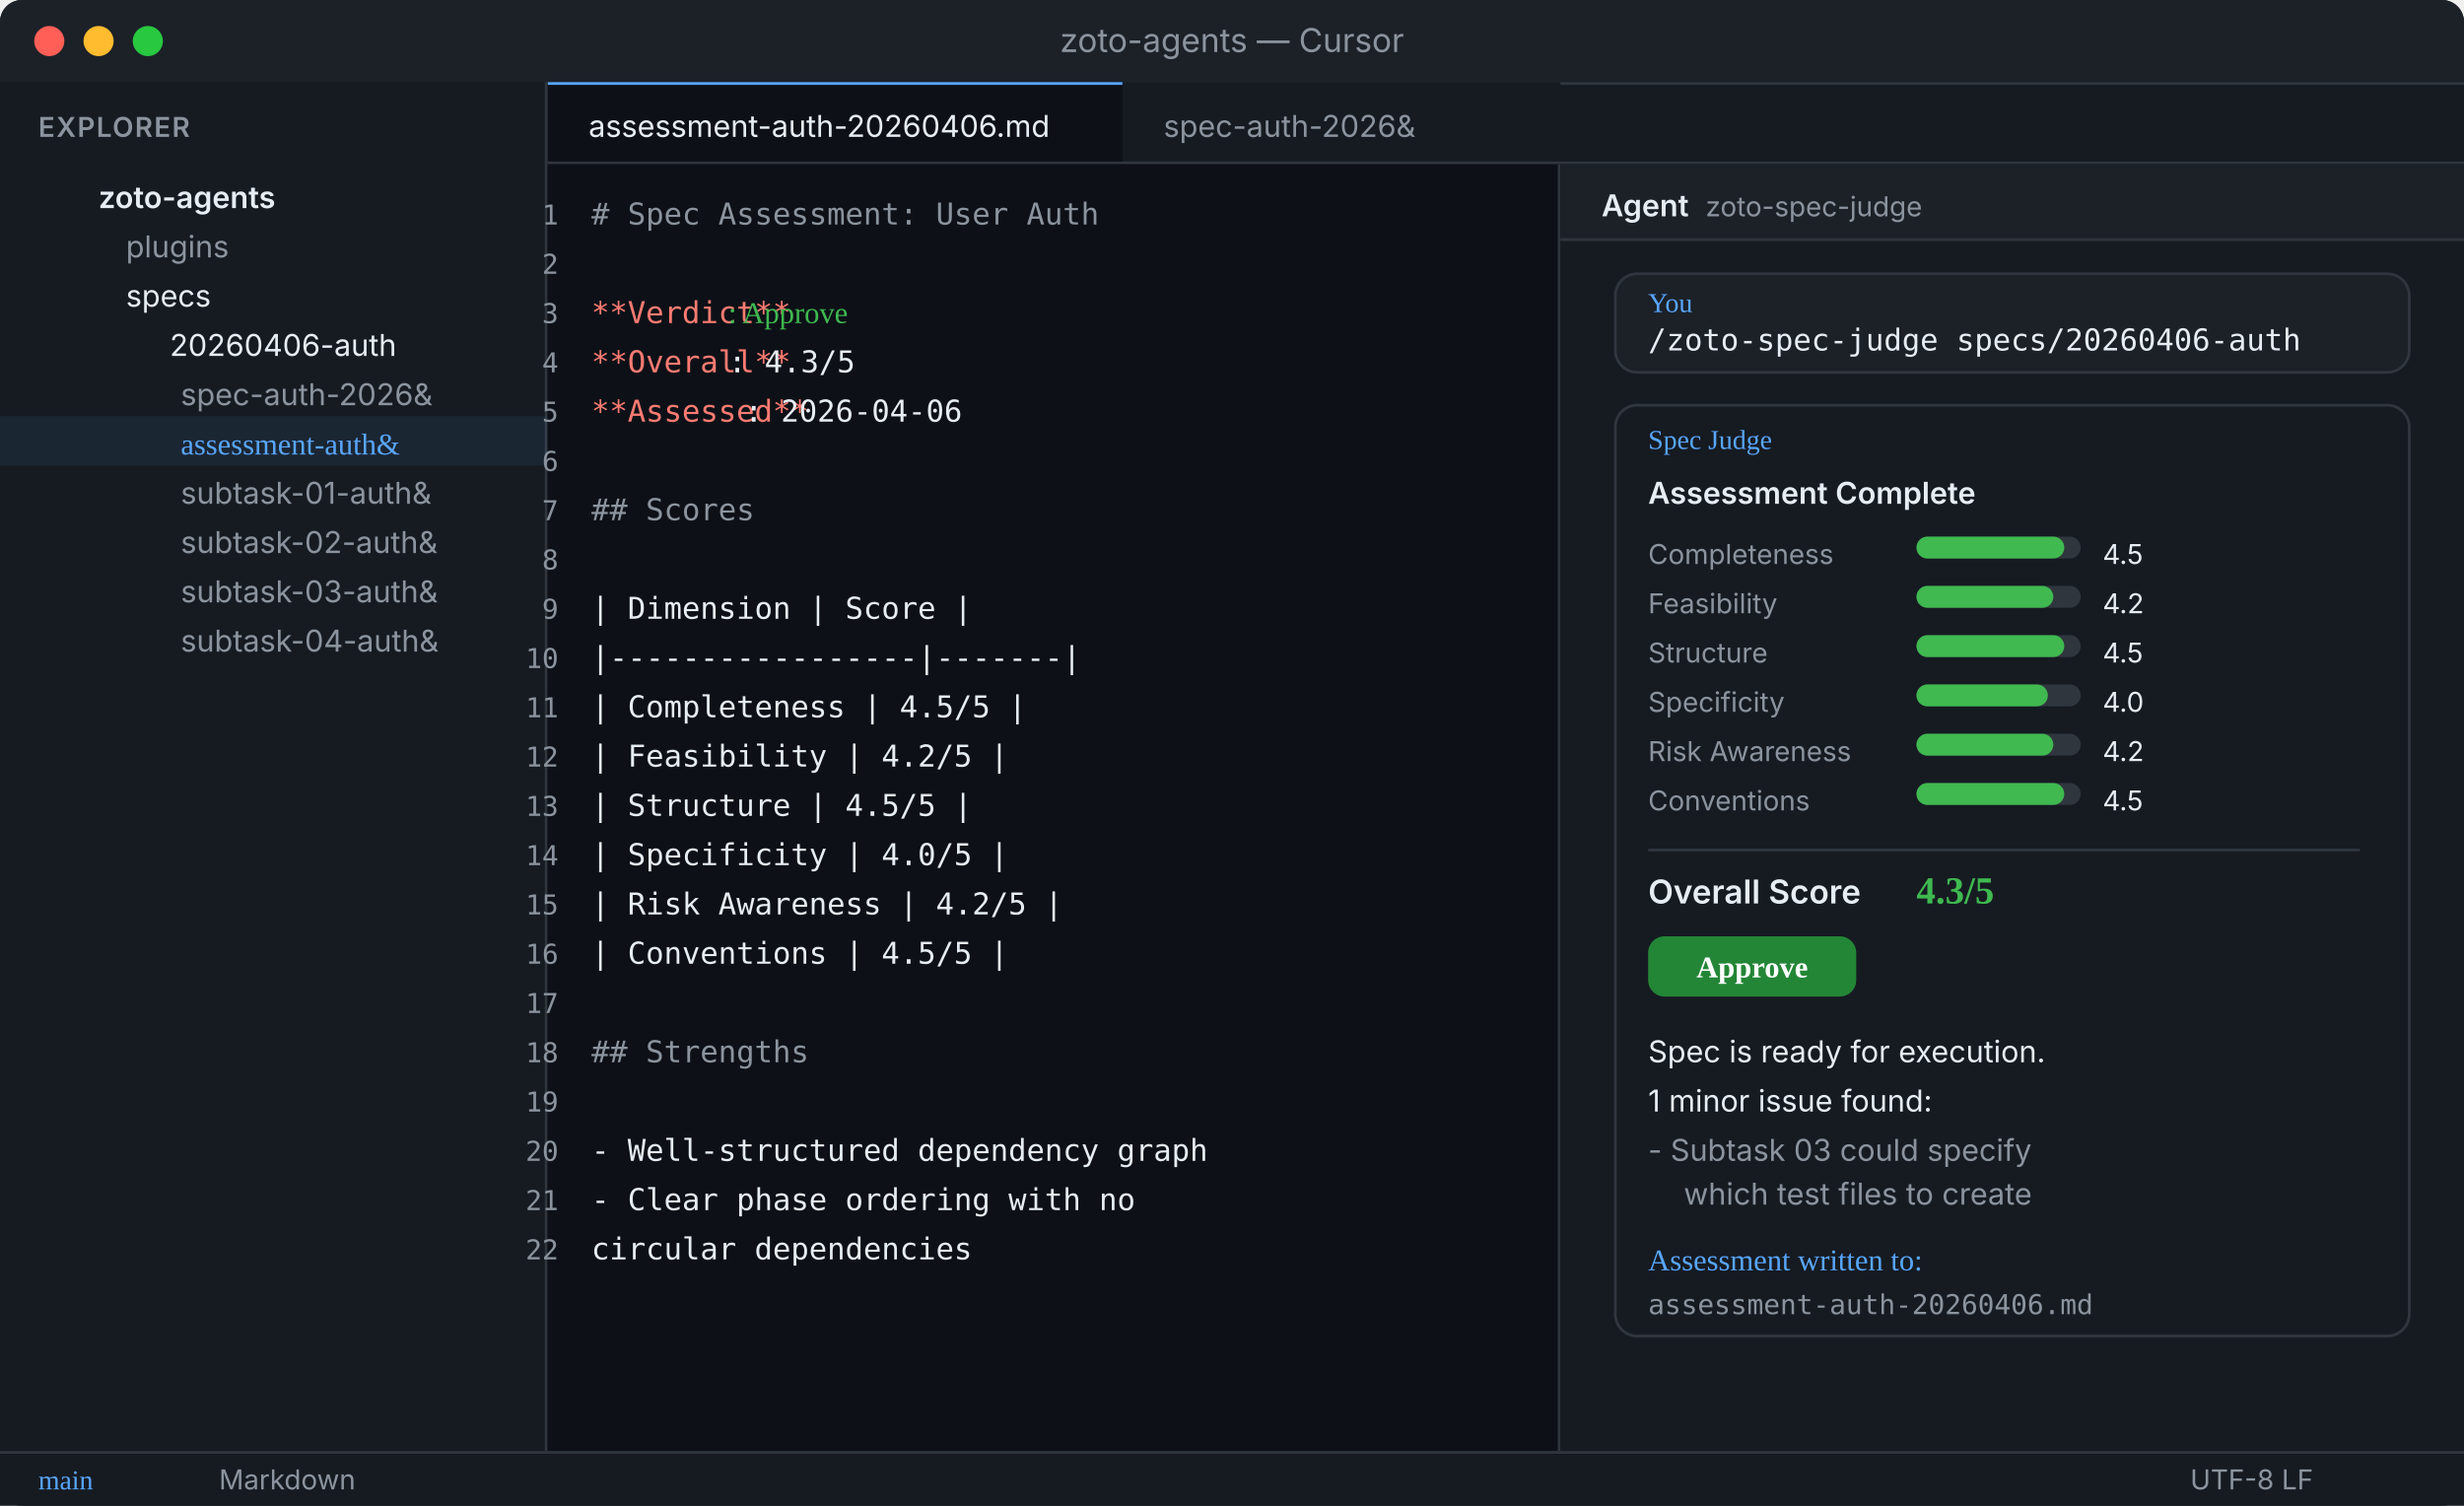
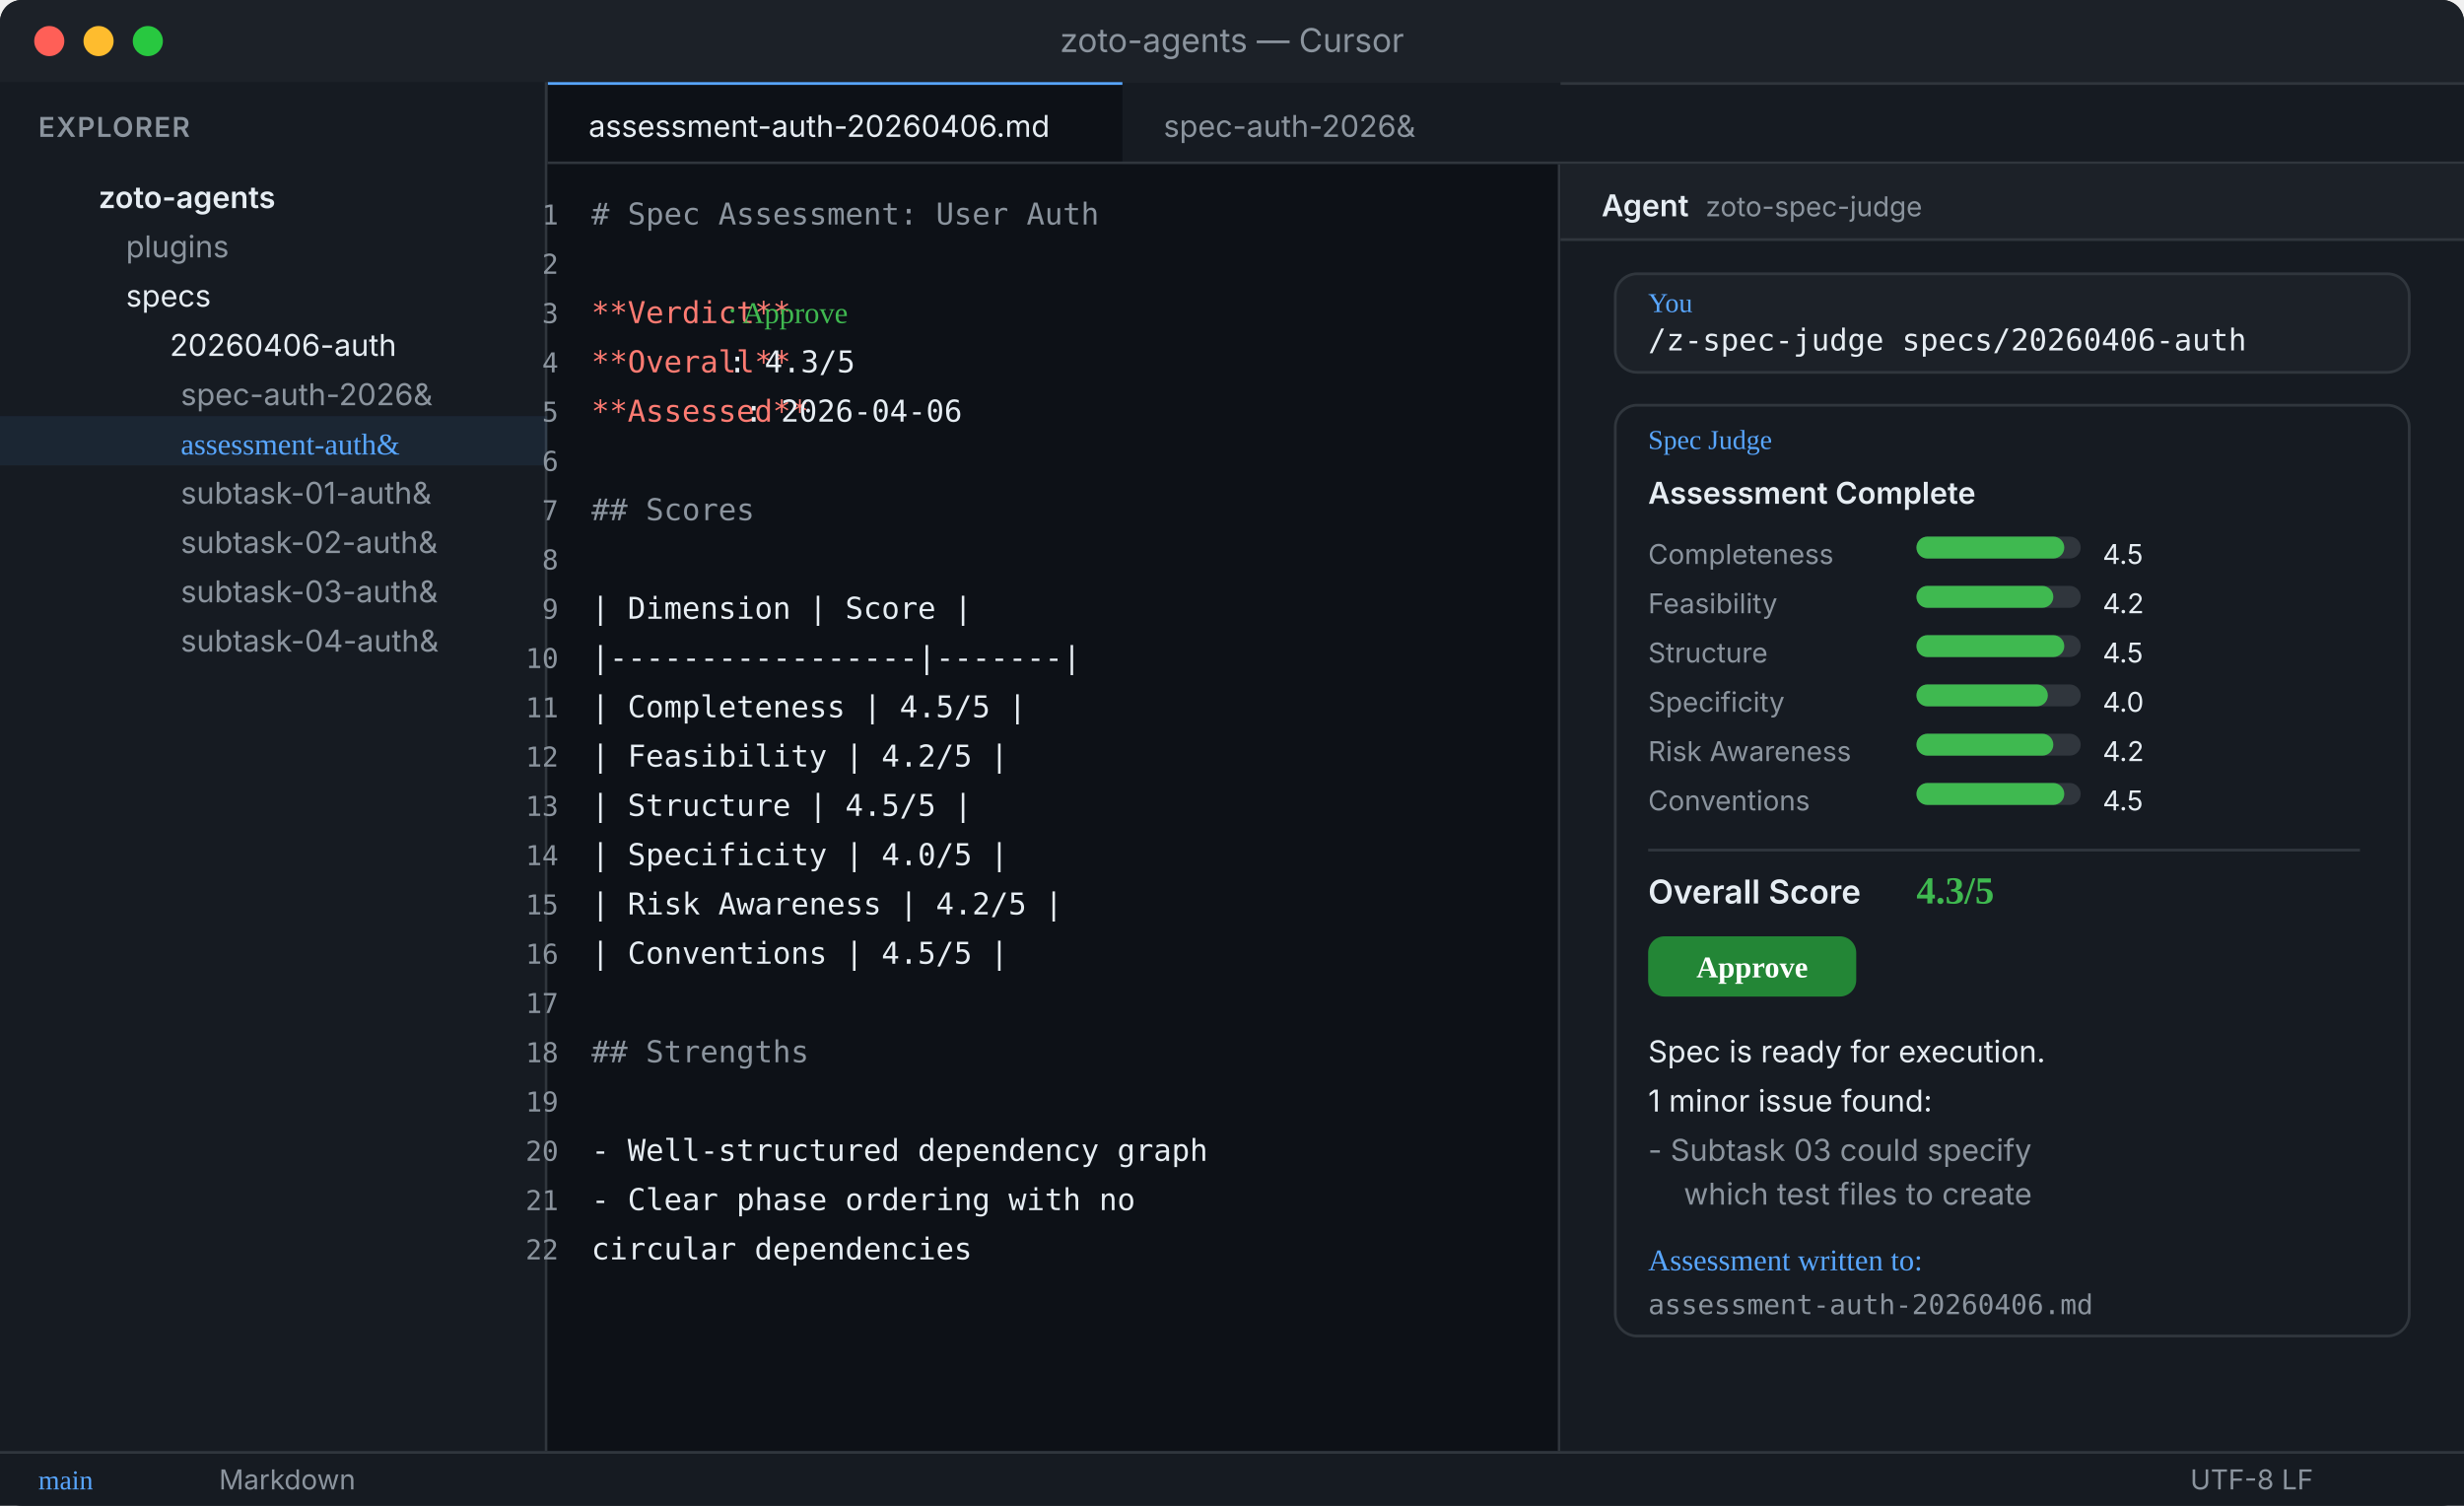
<svg xmlns="http://www.w3.org/2000/svg" viewBox="0 0 900 550" width="900" height="550">
  <defs>
    <style>
      .bg { fill: #0d1117; }
      .surface { fill: #161b22; }
      .border { fill: #30363d; }
      .title-bar { fill: #1c2128; }
      .tab-active { fill: #0d1117; }
      .tab-inactive { fill: #161b22; }
      .text-primary { fill: #e6edf3; font-family: -apple-system, 'Segoe UI', sans-serif; }
      .text-secondary { fill: #8b949e; font-family: -apple-system, 'Segoe UI', sans-serif; }
      .text-mono { fill: #e6edf3; font-family: 'SF Mono', 'Fira Code', 'Consolas', monospace; }
      .text-mono-dim { fill: #8b949e; font-family: 'SF Mono', 'Fira Code', 'Consolas', monospace; }
      .accent { fill: #58a6ff; }
      .success { fill: #3fb950; }
      .warning { fill: #d29922; }
      .keyword { fill: #ff7b72; font-family: 'SF Mono', 'Fira Code', 'Consolas', monospace; }
      .string { fill: #a5d6ff; font-family: 'SF Mono', 'Fira Code', 'Consolas', monospace; }
      .comment { fill: #8b949e; font-family: 'SF Mono', 'Fira Code', 'Consolas', monospace; }
      .folder-icon { fill: #d29922; }
      .file-icon { fill: #8b949e; }
    </style>
  </defs>
  <rect width="900" height="550" class="bg" rx="8" ry="8" />
  <rect width="900" height="30" class="title-bar" rx="8" ry="8" />
  <rect y="22" width="900" height="10" class="title-bar" />
  <circle cx="18" cy="15" r="5.5" fill="#ff5f57" />
  <circle cx="36" cy="15" r="5.5" fill="#febc2e" />
  <circle cx="54" cy="15" r="5.5" fill="#28c840" />
  <text x="450" y="19" text-anchor="middle" font-size="12" class="text-secondary">zoto-agents — Cursor</text>
  <rect y="30" width="900" height="30" class="surface" />
  <rect x="200" y="30" width="700" height="1" class="border" />
  <rect x="200" y="30" width="210" height="30" class="tab-active" />
  <rect x="200" y="30" width="210" height="1" fill="#58a6ff" />
  <text x="215" y="50" font-size="11" class="text-primary">assessment-auth-20260406.md</text>
  <rect x="410" y="30" width="160" height="30" class="tab-inactive" />
  <text x="425" y="50" font-size="11" class="text-secondary">spec-auth-2026&amp;</text>
  <rect x="200" y="59" width="700" height="1" class="border" />
  <rect y="30" width="200" height="500" class="surface" />
  <rect x="199" y="30" width="1" height="500" class="border" />
  <text x="14" y="50" font-size="10" font-weight="600" letter-spacing="0.5" class="text-secondary">EXPLORER</text>
  <text x="12" y="76" font-size="11" class="text-secondary"> </text>
  <text x="24" y="76" font-size="11" class="folder-icon"> </text>
  <text x="36" y="76" font-size="11" font-weight="600" class="text-primary">zoto-agents</text>
  <text x="22" y="94" font-size="11" class="text-secondary"> </text>
  <text x="34" y="94" font-size="11" class="folder-icon"> </text>
  <text x="46" y="94" font-size="11" class="text-secondary">plugins</text>
  <text x="22" y="112" font-size="11" class="text-secondary"> </text>
  <text x="34" y="112" font-size="11" class="folder-icon"> </text>
  <text x="46" y="112" font-size="11" class="text-primary">specs</text>
  <text x="38" y="130" font-size="11" class="text-secondary"> </text>
  <text x="50" y="130" font-size="11" class="folder-icon"> </text>
  <text x="62" y="130" font-size="11" class="text-primary">20260406-auth</text>
  <text x="54" y="148" font-size="11" class="file-icon"> </text>
  <text x="66" y="148" font-size="11" class="text-secondary">spec-auth-2026&amp;</text>
  <rect x="0" y="152" width="200" height="18" fill="#58a6ff" opacity="0.08" />
  <text x="54" y="166" font-size="11" class="file-icon"> </text>
  <text x="66" y="166" font-size="11" class="accent">assessment-auth&amp;</text>
  <text x="54" y="184" font-size="11" class="file-icon"> </text>
  <text x="66" y="184" font-size="11" class="text-secondary">subtask-01-auth&amp;</text>
  <text x="54" y="202" font-size="11" class="file-icon"> </text>
  <text x="66" y="202" font-size="11" class="text-secondary">subtask-02-auth&amp;</text>
  <text x="54" y="220" font-size="11" class="file-icon"> </text>
  <text x="66" y="220" font-size="11" class="text-secondary">subtask-03-auth&amp;</text>
  <text x="54" y="238" font-size="11" class="file-icon"> </text>
  <text x="66" y="238" font-size="11" class="text-secondary">subtask-04-auth&amp;</text>
  <rect x="200" y="60" width="370" height="470" class="bg" />
  <rect x="569" y="60" width="1" height="470" class="border" />
  <text x="216" y="82" font-size="11" class="comment"># Spec Assessment: User Auth</text>
  <text x="216" y="100" font-size="11" class="text-mono-dim" />
  <text x="216" y="118" font-size="11" class="keyword">**Verdict**</text>
  <text x="266" y="118" font-size="11" class="success">: Approve</text>
  <text x="216" y="136" font-size="11" class="keyword">**Overall**</text>
  <text x="266" y="136" font-size="11" class="text-mono">: 4.3/5</text>
  <text x="216" y="154" font-size="11" class="keyword">**Assessed**</text>
  <text x="272" y="154" font-size="11" class="text-mono">: 2026-04-06</text>
  <text x="216" y="172" font-size="11" class="text-mono-dim" />
  <text x="216" y="190" font-size="11" class="comment">## Scores</text>
  <text x="216" y="208" font-size="11" class="text-mono-dim" />
  <text x="216" y="226" font-size="11" class="text-mono">| Dimension       | Score |</text>
  <text x="216" y="244" font-size="11" class="text-mono">|-----------------|-------|</text>
  <text x="216" y="262" font-size="11" class="text-mono">| Completeness    | 4.5/5 |</text>
  <text x="216" y="280" font-size="11" class="text-mono">| Feasibility     | 4.2/5 |</text>
  <text x="216" y="298" font-size="11" class="text-mono">| Structure       | 4.5/5 |</text>
  <text x="216" y="316" font-size="11" class="text-mono">| Specificity     | 4.0/5 |</text>
  <text x="216" y="334" font-size="11" class="text-mono">| Risk Awareness  | 4.2/5 |</text>
  <text x="216" y="352" font-size="11" class="text-mono">| Conventions     | 4.5/5 |</text>
  <text x="216" y="370" font-size="11" class="text-mono-dim" />
  <text x="216" y="388" font-size="11" class="comment">## Strengths</text>
  <text x="216" y="406" font-size="11" class="text-mono-dim" />
  <text x="216" y="424" font-size="11" class="text-mono">- Well-structured dependency graph</text>
  <text x="216" y="442" font-size="11" class="text-mono">- Clear phase ordering with no</text>
  <text x="216" y="460" font-size="11" class="text-mono">  circular dependencies</text>
  <text x="204" y="82" font-size="10" text-anchor="end" class="text-mono-dim">1</text>
  <text x="204" y="100" font-size="10" text-anchor="end" class="text-mono-dim">2</text>
  <text x="204" y="118" font-size="10" text-anchor="end" class="text-mono-dim">3</text>
  <text x="204" y="136" font-size="10" text-anchor="end" class="text-mono-dim">4</text>
  <text x="204" y="154" font-size="10" text-anchor="end" class="text-mono-dim">5</text>
  <text x="204" y="172" font-size="10" text-anchor="end" class="text-mono-dim">6</text>
  <text x="204" y="190" font-size="10" text-anchor="end" class="text-mono-dim">7</text>
  <text x="204" y="208" font-size="10" text-anchor="end" class="text-mono-dim">8</text>
  <text x="204" y="226" font-size="10" text-anchor="end" class="text-mono-dim">9</text>
  <text x="204" y="244" font-size="10" text-anchor="end" class="text-mono-dim">10</text>
  <text x="204" y="262" font-size="10" text-anchor="end" class="text-mono-dim">11</text>
  <text x="204" y="280" font-size="10" text-anchor="end" class="text-mono-dim">12</text>
  <text x="204" y="298" font-size="10" text-anchor="end" class="text-mono-dim">13</text>
  <text x="204" y="316" font-size="10" text-anchor="end" class="text-mono-dim">14</text>
  <text x="204" y="334" font-size="10" text-anchor="end" class="text-mono-dim">15</text>
  <text x="204" y="352" font-size="10" text-anchor="end" class="text-mono-dim">16</text>
  <text x="204" y="370" font-size="10" text-anchor="end" class="text-mono-dim">17</text>
  <text x="204" y="388" font-size="10" text-anchor="end" class="text-mono-dim">18</text>
  <text x="204" y="406" font-size="10" text-anchor="end" class="text-mono-dim">19</text>
  <text x="204" y="424" font-size="10" text-anchor="end" class="text-mono-dim">20</text>
  <text x="204" y="442" font-size="10" text-anchor="end" class="text-mono-dim">21</text>
  <text x="204" y="460" font-size="10" text-anchor="end" class="text-mono-dim">22</text>
  <rect x="570" y="60" width="330" height="470" class="surface" />
  <rect x="570" y="60" width="330" height="28" fill="#1c2128" />
  <rect x="570" y="87" width="330" height="1" class="border" />
  <text x="585" y="79" font-size="11" font-weight="600" class="text-primary">Agent</text>
  <text x="623" y="79" font-size="10" class="text-secondary">  zoto-spec-judge</text>
  <rect x="590" y="100" width="290" height="36" rx="8" fill="#1c2128" stroke="#30363d" stroke-width="1" />
  <text x="602" y="114" font-size="10" class="accent">You</text>
-   <text x="602" y="128" font-size="11" class="text-mono">/zoto-spec-judge specs/20260406-auth</text>
+   <text x="602" y="128" font-size="11" class="text-mono">/z-spec-judge specs/20260406-auth</text>
  <rect x="590" y="148" width="290" height="340" rx="8" fill="#161b22" stroke="#30363d" stroke-width="1" />
  <text x="602" y="164" font-size="10" class="accent">Spec Judge</text>
  <text x="602" y="184" font-size="11" font-weight="600" class="text-primary">Assessment Complete</text>
  <text x="602" y="206" font-size="10" class="text-secondary">Completeness</text>
  <rect x="700" y="196" width="60" height="8" rx="4" fill="#30363d" />
  <rect x="700" y="196" width="54" height="8" rx="4" fill="#3fb950" />
  <text x="768" y="206" font-size="10" class="text-primary">4.5</text>
  <text x="602" y="224" font-size="10" class="text-secondary">Feasibility</text>
  <rect x="700" y="214" width="60" height="8" rx="4" fill="#30363d" />
  <rect x="700" y="214" width="50" height="8" rx="4" fill="#3fb950" />
  <text x="768" y="224" font-size="10" class="text-primary">4.2</text>
  <text x="602" y="242" font-size="10" class="text-secondary">Structure</text>
  <rect x="700" y="232" width="60" height="8" rx="4" fill="#30363d" />
  <rect x="700" y="232" width="54" height="8" rx="4" fill="#3fb950" />
  <text x="768" y="242" font-size="10" class="text-primary">4.5</text>
  <text x="602" y="260" font-size="10" class="text-secondary">Specificity</text>
  <rect x="700" y="250" width="60" height="8" rx="4" fill="#30363d" />
  <rect x="700" y="250" width="48" height="8" rx="4" fill="#3fb950" />
  <text x="768" y="260" font-size="10" class="text-primary">4.0</text>
  <text x="602" y="278" font-size="10" class="text-secondary">Risk Awareness</text>
  <rect x="700" y="268" width="60" height="8" rx="4" fill="#30363d" />
  <rect x="700" y="268" width="50" height="8" rx="4" fill="#3fb950" />
  <text x="768" y="278" font-size="10" class="text-primary">4.2</text>
  <text x="602" y="296" font-size="10" class="text-secondary">Conventions</text>
  <rect x="700" y="286" width="60" height="8" rx="4" fill="#30363d" />
  <rect x="700" y="286" width="54" height="8" rx="4" fill="#3fb950" />
  <text x="768" y="296" font-size="10" class="text-primary">4.5</text>
  <rect x="602" y="310" width="260" height="1" fill="#30363d" />
  <text x="602" y="330" font-size="12" font-weight="600" class="text-primary">Overall Score</text>
  <text x="700" y="330" font-size="14" font-weight="700" class="success">4.3/5</text>
  <rect x="602" y="342" width="76" height="22" rx="6" fill="#238636" />
  <text x="640" y="357" text-anchor="middle" font-size="11" font-weight="600" fill="#ffffff">Approve</text>
  <text x="602" y="388" font-size="11" class="text-primary">Spec is ready for execution.</text>
  <text x="602" y="406" font-size="11" class="text-primary">1 minor issue found:</text>
  <text x="602" y="424" font-size="11" class="text-secondary">- Subtask 03 could specify</text>
  <text x="615" y="440" font-size="11" class="text-secondary">which test files to create</text>
  <text x="602" y="464" font-size="11" class="accent">Assessment written to:</text>
  <text x="602" y="480" font-size="10" class="text-mono-dim">assessment-auth-20260406.md</text>
  <rect y="530" width="900" height="20" fill="#161b22" />
  <rect y="530" width="900" height="1" class="border" />
  <text x="14" y="544" font-size="10" class="accent">  main</text>
  <text x="80" y="544" font-size="10" class="text-secondary">Markdown</text>
  <text x="800" y="544" font-size="10" class="text-secondary">UTF-8  LF</text>
</svg>
